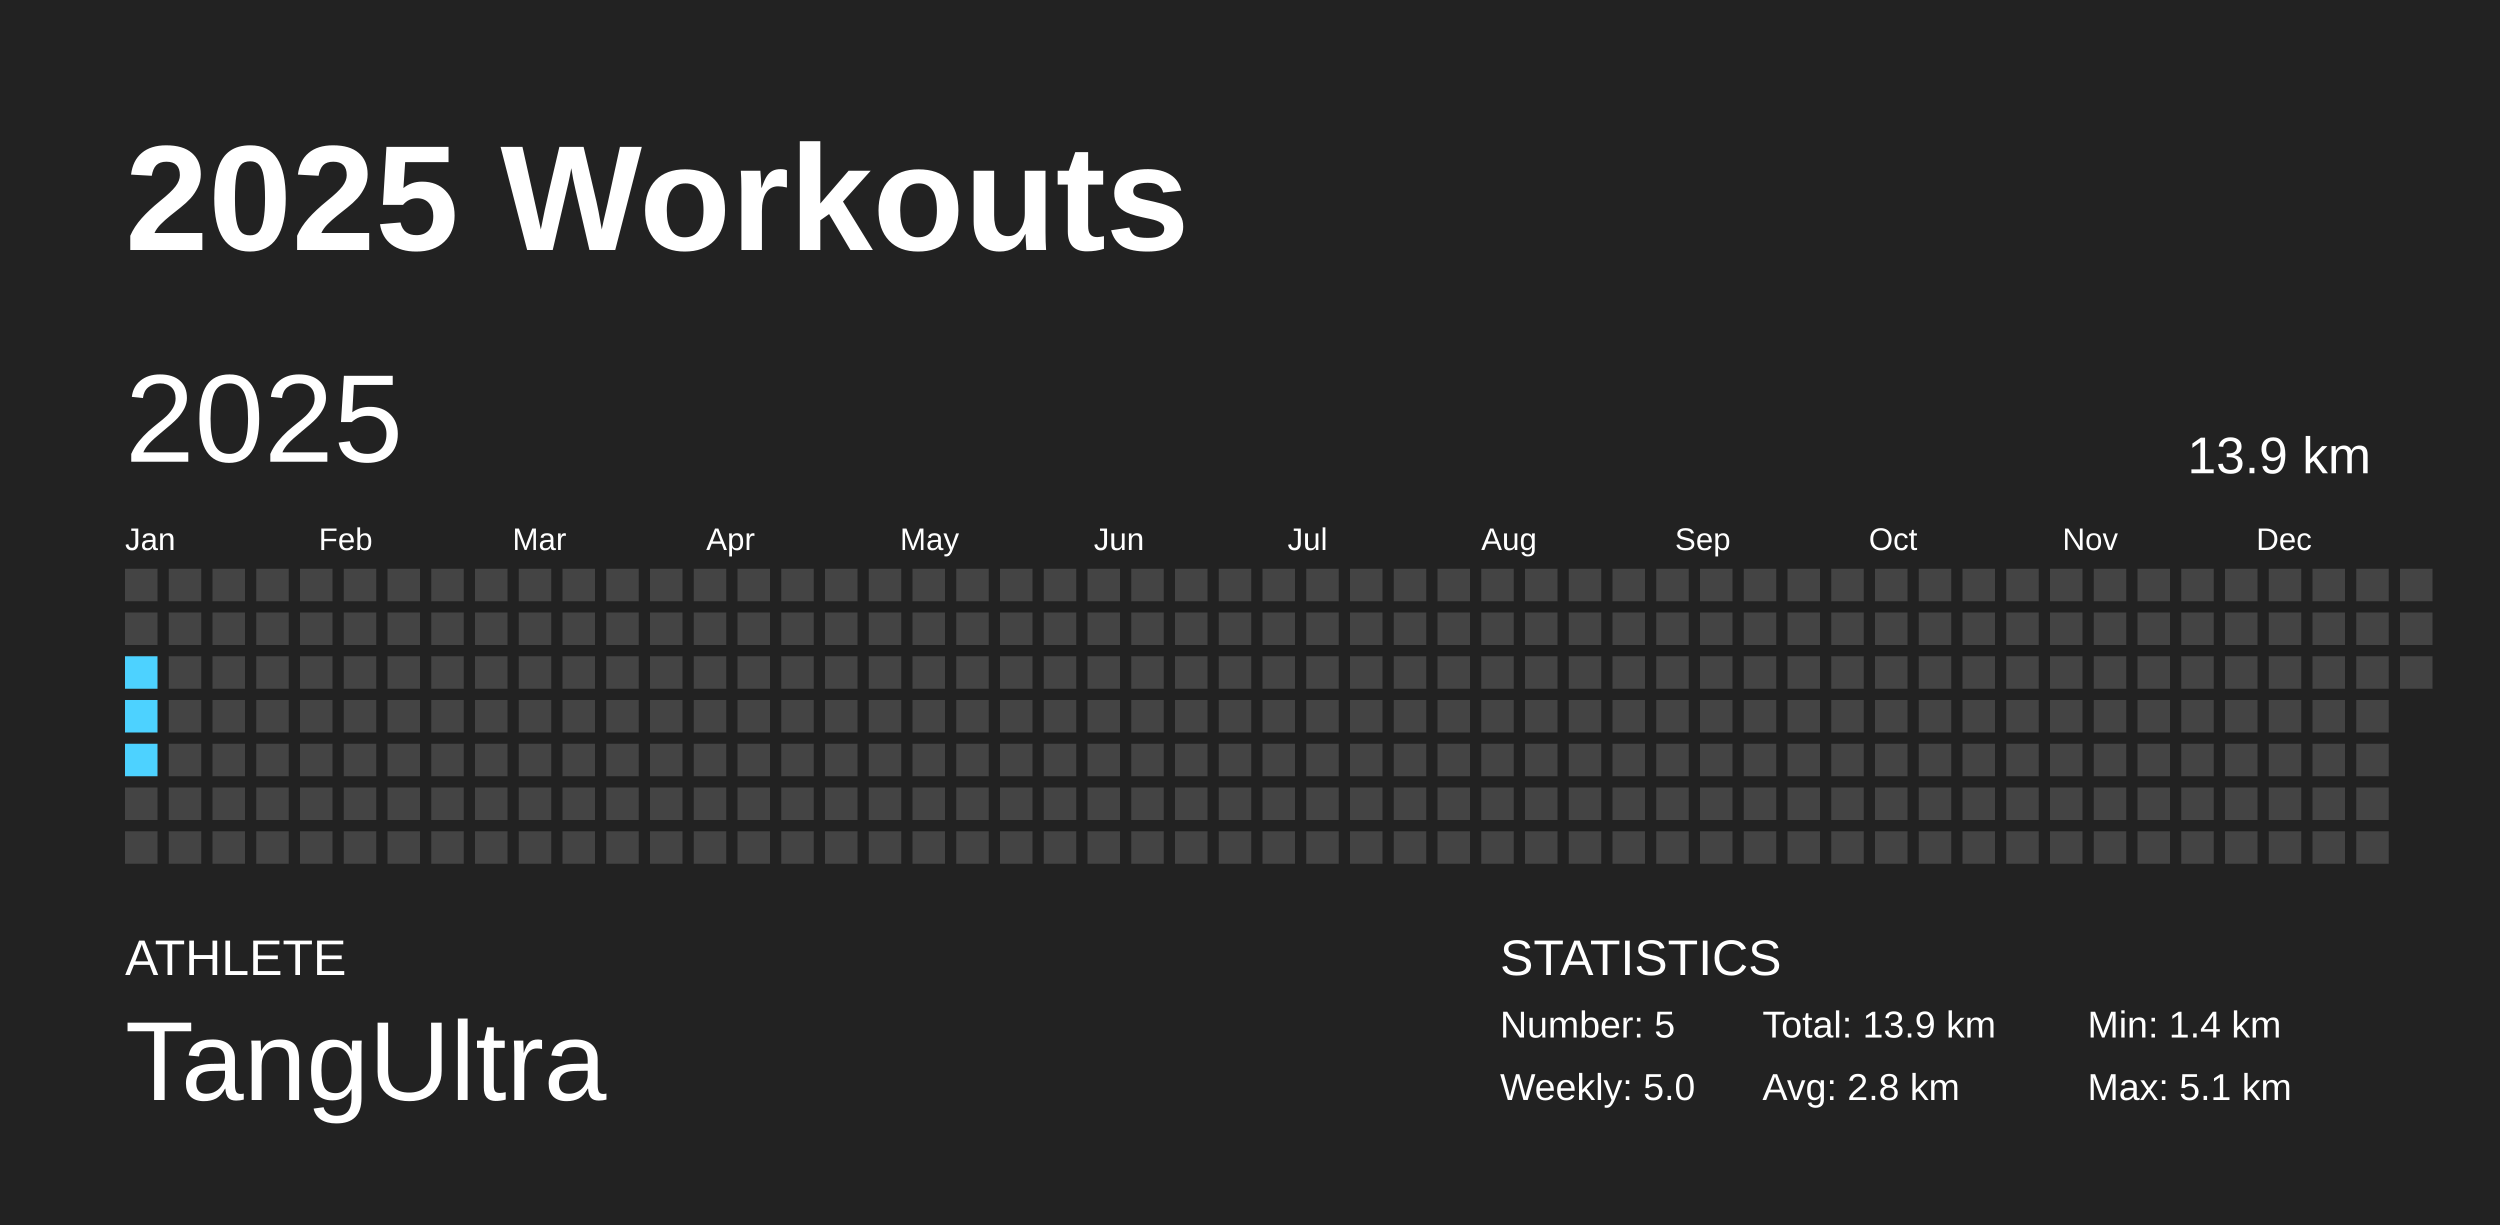
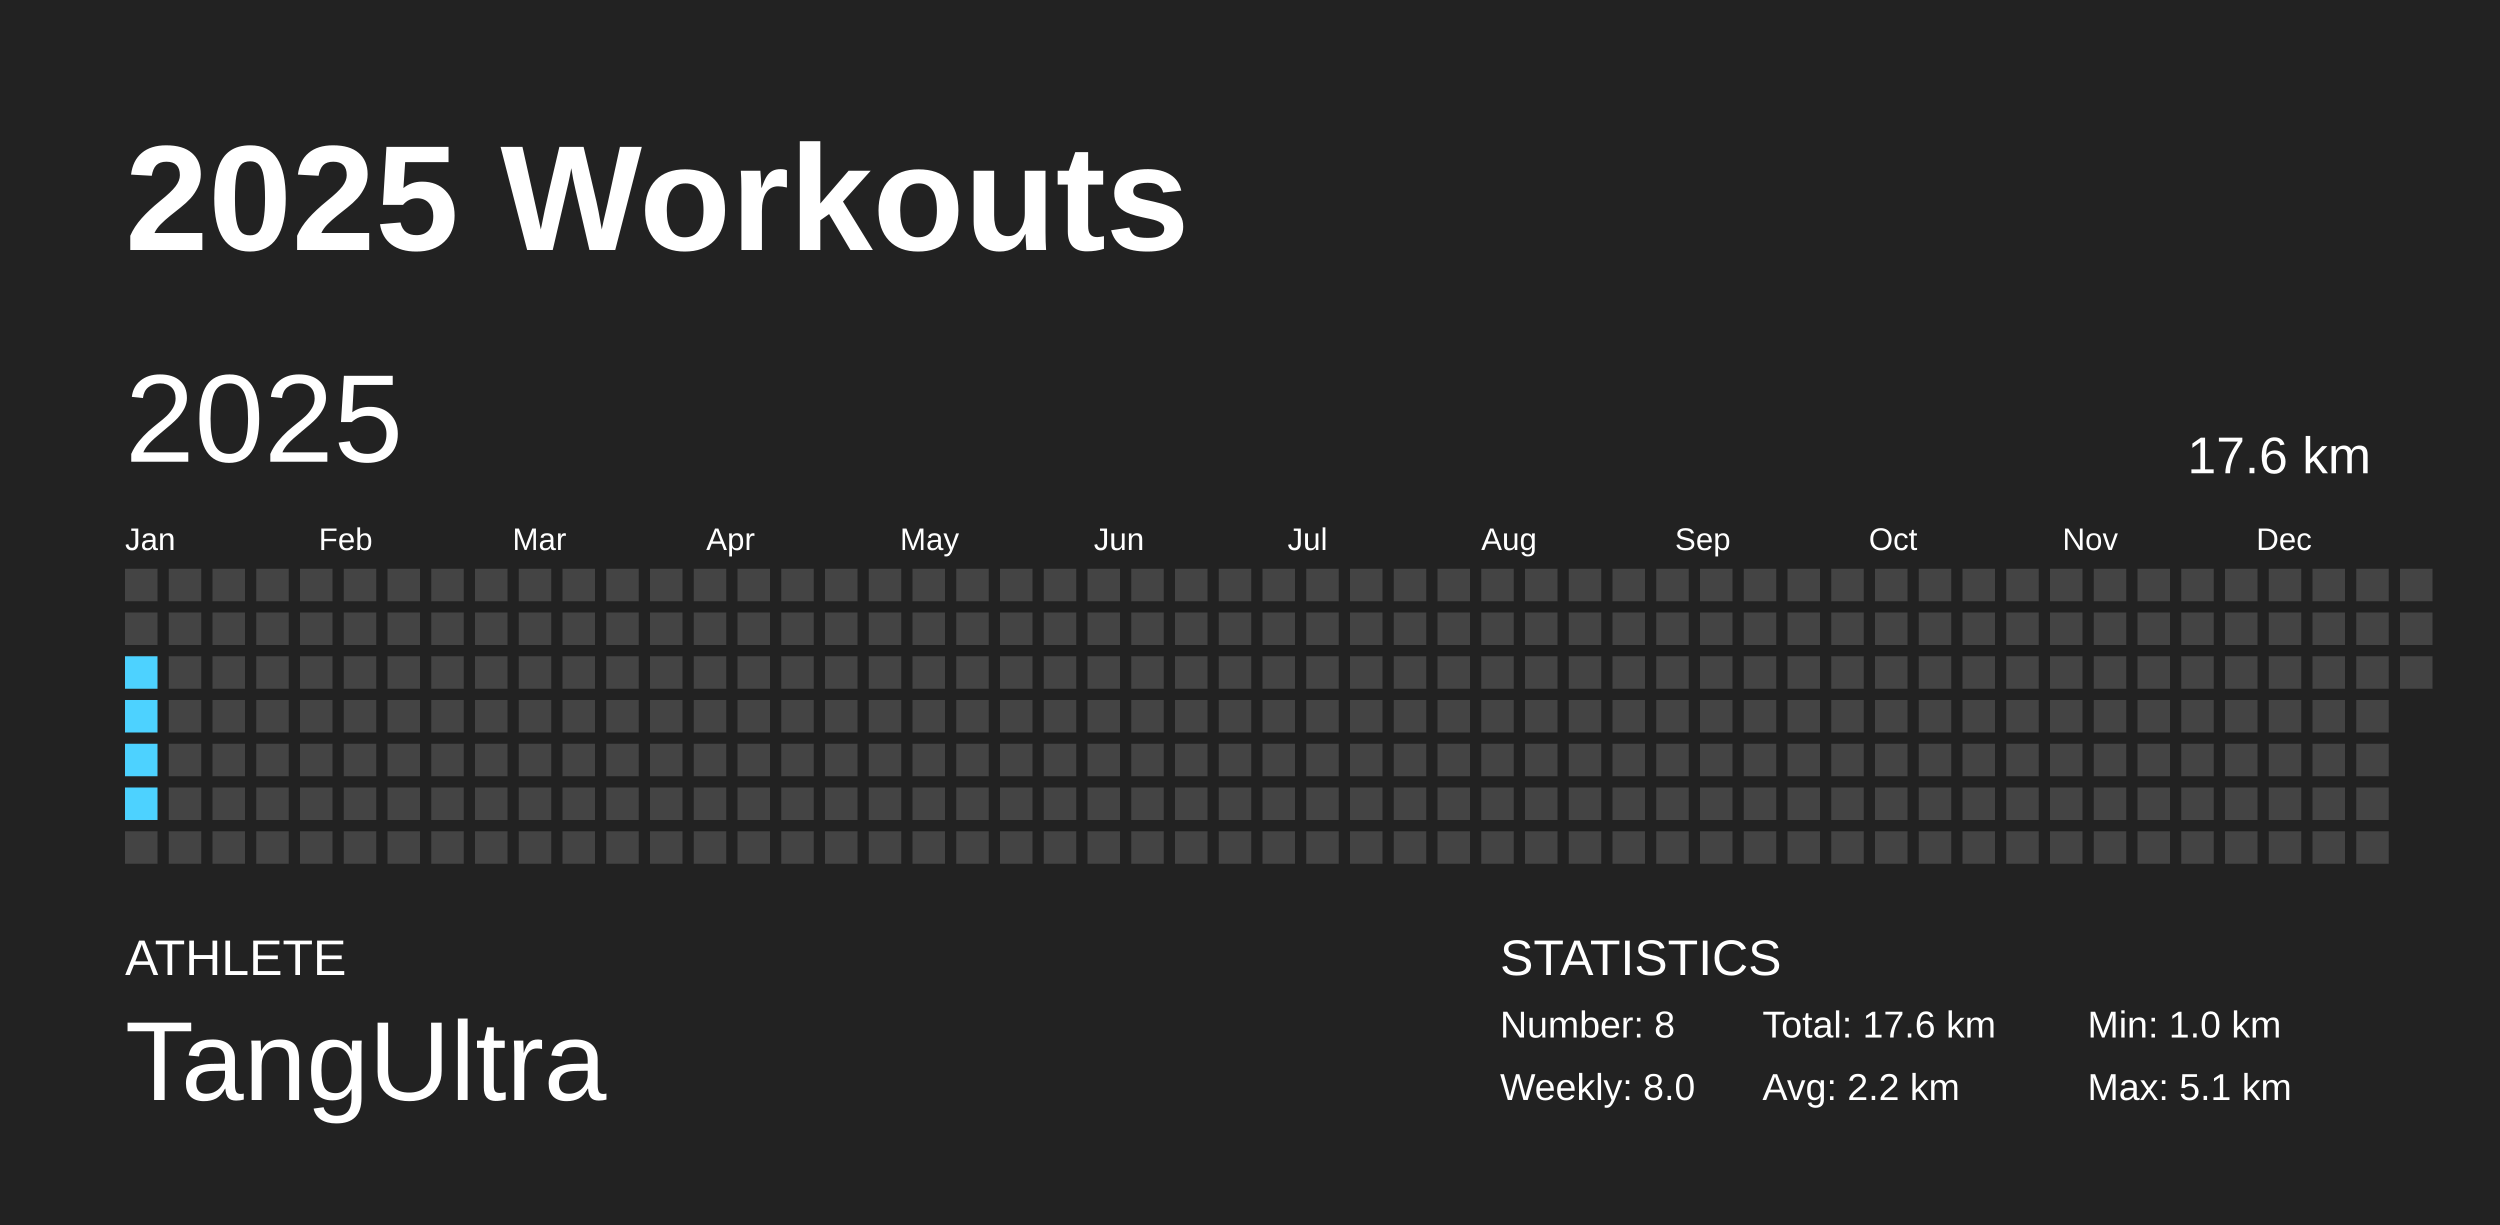
<svg xmlns="http://www.w3.org/2000/svg" baseProfile="full" height="98mm" version="1.1" viewBox="0,0,200,98" width="200mm">
  <defs />
  <rect fill="#222222" height="98" width="200" x="0" y="0" />
  <text fill="#FFFFFF" style="font-size:12px; font-family:Arial; font-weight:bold;" x="10" y="20">2025 Workouts</text>
  <text fill="#FFFFFF" style="font-size:4px; font-family:Arial" x="10" y="78">ATHLETE</text>
  <text fill="#FFFFFF" style="font-size:9px; font-family:Arial" x="10" y="88">TangUltra</text>
  <text fill="#FFFFFF" style="font-size:4px; font-family:Arial" x="120" y="78">STATISTICS</text>
-   <text fill="#FFFFFF" style="font-size:3px; font-family:Arial" x="120" y="83">Number: 5</text>
-   <text fill="#FFFFFF" style="font-size:3px; font-family:Arial" x="120" y="88">Weekly: 5.0</text>
-   <text fill="#FFFFFF" style="font-size:3px; font-family:Arial" x="141" y="83">Total: 13.9 km</text>
-   <text fill="#FFFFFF" style="font-size:3px; font-family:Arial" x="141" y="88">Avg: 2.8 km</text>
-   <text fill="#FFFFFF" style="font-size:3px; font-family:Arial" x="167" y="83">Min: 1.4 km</text>
+   <text fill="#FFFFFF" style="font-size:3px; font-family:Arial" x="120" y="83">Number: 8</text>
+   <text fill="#FFFFFF" style="font-size:3px; font-family:Arial" x="120" y="88">Weekly: 8.0</text>
+   <text fill="#FFFFFF" style="font-size:3px; font-family:Arial" x="141" y="83">Total: 17.6 km</text>
+   <text fill="#FFFFFF" style="font-size:3px; font-family:Arial" x="141" y="88">Avg: 2.2 km</text>
+   <text fill="#FFFFFF" style="font-size:3px; font-family:Arial" x="167" y="83">Min: 1.0 km</text>
  <text fill="#FFFFFF" style="font-size:3px; font-family:Arial" x="167" y="88">Max: 5.1 km</text>
  <text dominant-baseline="hanging" fill="#FFFFFF" style="font-size:10.0px; font-family:Arial;" x="10" y="30">2025</text>
-   <text dominant-baseline="hanging" fill="#FFFFFF" style="font-size:4.125px; font-family:Arial;" x="175" y="35">13.9 km</text>
+   <text dominant-baseline="hanging" fill="#FFFFFF" style="font-size:4.125px; font-family:Arial;" x="175" y="35">17.6 km</text>
  <text fill="#FFFFFF" style="font-size:2.5px; font-family:Arial" x="10.0" y="44">Jan</text>
  <text fill="#FFFFFF" style="font-size:2.5px; font-family:Arial" x="25.5" y="44">Feb</text>
  <text fill="#FFFFFF" style="font-size:2.5px; font-family:Arial" x="41.0" y="44">Mar</text>
  <text fill="#FFFFFF" style="font-size:2.5px; font-family:Arial" x="56.5" y="44">Apr</text>
  <text fill="#FFFFFF" style="font-size:2.5px; font-family:Arial" x="72.0" y="44">May</text>
  <text fill="#FFFFFF" style="font-size:2.5px; font-family:Arial" x="87.5" y="44">Jun</text>
  <text fill="#FFFFFF" style="font-size:2.5px; font-family:Arial" x="103.0" y="44">Jul</text>
  <text fill="#FFFFFF" style="font-size:2.5px; font-family:Arial" x="118.5" y="44">Aug</text>
  <text fill="#FFFFFF" style="font-size:2.5px; font-family:Arial" x="134.0" y="44">Sep</text>
  <text fill="#FFFFFF" style="font-size:2.5px; font-family:Arial" x="149.5" y="44">Oct</text>
  <text fill="#FFFFFF" style="font-size:2.5px; font-family:Arial" x="165.0" y="44">Nov</text>
  <text fill="#FFFFFF" style="font-size:2.5px; font-family:Arial" x="180.5" y="44">Dec</text>
  <rect fill="#444444" height="2.6" width="2.6" x="10.0" y="45.5" />
  <rect fill="#444444" height="2.6" width="2.6" x="10.0" y="49.0" />
  <rect fill="#4dd2ff" height="2.6" width="2.6" x="10.0" y="52.5" />
  <rect fill="#4dd2ff" height="2.6" width="2.6" x="10.0" y="56.0" />
  <rect fill="#4dd2ff" height="2.6" width="2.6" x="10.0" y="59.5" />
-   <rect fill="#444444" height="2.6" width="2.6" x="10.0" y="63.0" />
+   <rect fill="#4dd2ff" height="2.6" width="2.6" x="10.0" y="63.0" />
  <rect fill="#444444" height="2.6" width="2.6" x="10.0" y="66.5" />
  <rect fill="#444444" height="2.6" width="2.6" x="13.5" y="45.5" />
  <rect fill="#444444" height="2.6" width="2.6" x="13.5" y="49.0" />
  <rect fill="#444444" height="2.6" width="2.6" x="13.5" y="52.5" />
  <rect fill="#444444" height="2.6" width="2.6" x="13.5" y="56.0" />
  <rect fill="#444444" height="2.6" width="2.6" x="13.5" y="59.5" />
  <rect fill="#444444" height="2.6" width="2.6" x="13.5" y="63.0" />
  <rect fill="#444444" height="2.6" width="2.6" x="13.5" y="66.5" />
  <rect fill="#444444" height="2.6" width="2.6" x="17.0" y="45.5" />
  <rect fill="#444444" height="2.6" width="2.6" x="17.0" y="49.0" />
  <rect fill="#444444" height="2.6" width="2.6" x="17.0" y="52.5" />
  <rect fill="#444444" height="2.6" width="2.6" x="17.0" y="56.0" />
  <rect fill="#444444" height="2.6" width="2.6" x="17.0" y="59.5" />
  <rect fill="#444444" height="2.6" width="2.6" x="17.0" y="63.0" />
  <rect fill="#444444" height="2.6" width="2.6" x="17.0" y="66.5" />
  <rect fill="#444444" height="2.6" width="2.6" x="20.5" y="45.5" />
  <rect fill="#444444" height="2.6" width="2.6" x="20.5" y="49.0" />
  <rect fill="#444444" height="2.6" width="2.6" x="20.5" y="52.5" />
  <rect fill="#444444" height="2.6" width="2.6" x="20.5" y="56.0" />
  <rect fill="#444444" height="2.6" width="2.6" x="20.5" y="59.5" />
  <rect fill="#444444" height="2.6" width="2.6" x="20.5" y="63.0" />
  <rect fill="#444444" height="2.6" width="2.6" x="20.5" y="66.5" />
  <rect fill="#444444" height="2.6" width="2.6" x="24.0" y="45.5" />
  <rect fill="#444444" height="2.6" width="2.6" x="24.0" y="49.0" />
  <rect fill="#444444" height="2.6" width="2.6" x="24.0" y="52.5" />
  <rect fill="#444444" height="2.6" width="2.6" x="24.0" y="56.0" />
  <rect fill="#444444" height="2.6" width="2.6" x="24.0" y="59.5" />
  <rect fill="#444444" height="2.6" width="2.6" x="24.0" y="63.0" />
  <rect fill="#444444" height="2.6" width="2.6" x="24.0" y="66.5" />
  <rect fill="#444444" height="2.6" width="2.6" x="27.5" y="45.5" />
  <rect fill="#444444" height="2.6" width="2.6" x="27.5" y="49.0" />
  <rect fill="#444444" height="2.6" width="2.6" x="27.5" y="52.5" />
  <rect fill="#444444" height="2.6" width="2.6" x="27.5" y="56.0" />
  <rect fill="#444444" height="2.6" width="2.6" x="27.5" y="59.5" />
  <rect fill="#444444" height="2.6" width="2.6" x="27.5" y="63.0" />
  <rect fill="#444444" height="2.6" width="2.6" x="27.5" y="66.5" />
  <rect fill="#444444" height="2.6" width="2.6" x="31.0" y="45.5" />
  <rect fill="#444444" height="2.6" width="2.6" x="31.0" y="49.0" />
  <rect fill="#444444" height="2.6" width="2.6" x="31.0" y="52.5" />
  <rect fill="#444444" height="2.6" width="2.6" x="31.0" y="56.0" />
  <rect fill="#444444" height="2.6" width="2.6" x="31.0" y="59.5" />
  <rect fill="#444444" height="2.6" width="2.6" x="31.0" y="63.0" />
  <rect fill="#444444" height="2.6" width="2.6" x="31.0" y="66.5" />
  <rect fill="#444444" height="2.6" width="2.6" x="34.5" y="45.5" />
  <rect fill="#444444" height="2.6" width="2.6" x="34.5" y="49.0" />
  <rect fill="#444444" height="2.6" width="2.6" x="34.5" y="52.5" />
  <rect fill="#444444" height="2.6" width="2.6" x="34.5" y="56.0" />
  <rect fill="#444444" height="2.6" width="2.6" x="34.5" y="59.5" />
  <rect fill="#444444" height="2.6" width="2.6" x="34.5" y="63.0" />
  <rect fill="#444444" height="2.6" width="2.6" x="34.5" y="66.5" />
  <rect fill="#444444" height="2.6" width="2.6" x="38.0" y="45.5" />
  <rect fill="#444444" height="2.6" width="2.6" x="38.0" y="49.0" />
  <rect fill="#444444" height="2.6" width="2.6" x="38.0" y="52.5" />
  <rect fill="#444444" height="2.6" width="2.6" x="38.0" y="56.0" />
  <rect fill="#444444" height="2.6" width="2.6" x="38.0" y="59.5" />
  <rect fill="#444444" height="2.6" width="2.6" x="38.0" y="63.0" />
  <rect fill="#444444" height="2.6" width="2.6" x="38.0" y="66.5" />
  <rect fill="#444444" height="2.6" width="2.6" x="41.5" y="45.5" />
  <rect fill="#444444" height="2.6" width="2.6" x="41.5" y="49.0" />
  <rect fill="#444444" height="2.6" width="2.6" x="41.5" y="52.5" />
  <rect fill="#444444" height="2.6" width="2.6" x="41.5" y="56.0" />
  <rect fill="#444444" height="2.6" width="2.6" x="41.5" y="59.5" />
  <rect fill="#444444" height="2.6" width="2.6" x="41.5" y="63.0" />
  <rect fill="#444444" height="2.6" width="2.6" x="41.5" y="66.5" />
  <rect fill="#444444" height="2.6" width="2.6" x="45.0" y="45.5" />
  <rect fill="#444444" height="2.6" width="2.6" x="45.0" y="49.0" />
  <rect fill="#444444" height="2.6" width="2.6" x="45.0" y="52.5" />
  <rect fill="#444444" height="2.6" width="2.6" x="45.0" y="56.0" />
  <rect fill="#444444" height="2.6" width="2.6" x="45.0" y="59.5" />
  <rect fill="#444444" height="2.6" width="2.6" x="45.0" y="63.0" />
  <rect fill="#444444" height="2.6" width="2.6" x="45.0" y="66.5" />
  <rect fill="#444444" height="2.6" width="2.6" x="48.5" y="45.5" />
  <rect fill="#444444" height="2.6" width="2.6" x="48.5" y="49.0" />
  <rect fill="#444444" height="2.6" width="2.6" x="48.5" y="52.5" />
  <rect fill="#444444" height="2.6" width="2.6" x="48.5" y="56.0" />
  <rect fill="#444444" height="2.6" width="2.6" x="48.5" y="59.5" />
  <rect fill="#444444" height="2.6" width="2.6" x="48.5" y="63.0" />
  <rect fill="#444444" height="2.6" width="2.6" x="48.5" y="66.5" />
  <rect fill="#444444" height="2.6" width="2.6" x="52.0" y="45.5" />
  <rect fill="#444444" height="2.6" width="2.6" x="52.0" y="49.0" />
  <rect fill="#444444" height="2.6" width="2.6" x="52.0" y="52.5" />
  <rect fill="#444444" height="2.6" width="2.6" x="52.0" y="56.0" />
  <rect fill="#444444" height="2.6" width="2.6" x="52.0" y="59.5" />
  <rect fill="#444444" height="2.6" width="2.6" x="52.0" y="63.0" />
  <rect fill="#444444" height="2.6" width="2.6" x="52.0" y="66.5" />
  <rect fill="#444444" height="2.6" width="2.6" x="55.5" y="45.5" />
  <rect fill="#444444" height="2.6" width="2.6" x="55.5" y="49.0" />
  <rect fill="#444444" height="2.6" width="2.6" x="55.5" y="52.5" />
  <rect fill="#444444" height="2.6" width="2.6" x="55.5" y="56.0" />
  <rect fill="#444444" height="2.6" width="2.6" x="55.5" y="59.5" />
  <rect fill="#444444" height="2.6" width="2.6" x="55.5" y="63.0" />
  <rect fill="#444444" height="2.6" width="2.6" x="55.5" y="66.5" />
  <rect fill="#444444" height="2.6" width="2.6" x="59.0" y="45.5" />
  <rect fill="#444444" height="2.6" width="2.6" x="59.0" y="49.0" />
  <rect fill="#444444" height="2.6" width="2.6" x="59.0" y="52.5" />
  <rect fill="#444444" height="2.6" width="2.6" x="59.0" y="56.0" />
  <rect fill="#444444" height="2.6" width="2.6" x="59.0" y="59.5" />
  <rect fill="#444444" height="2.6" width="2.6" x="59.0" y="63.0" />
  <rect fill="#444444" height="2.6" width="2.6" x="59.0" y="66.5" />
  <rect fill="#444444" height="2.6" width="2.6" x="62.5" y="45.5" />
  <rect fill="#444444" height="2.6" width="2.6" x="62.5" y="49.0" />
  <rect fill="#444444" height="2.6" width="2.6" x="62.5" y="52.5" />
  <rect fill="#444444" height="2.6" width="2.6" x="62.5" y="56.0" />
  <rect fill="#444444" height="2.6" width="2.6" x="62.5" y="59.5" />
  <rect fill="#444444" height="2.6" width="2.6" x="62.5" y="63.0" />
  <rect fill="#444444" height="2.6" width="2.6" x="62.5" y="66.5" />
  <rect fill="#444444" height="2.6" width="2.6" x="66.0" y="45.5" />
  <rect fill="#444444" height="2.6" width="2.6" x="66.0" y="49.0" />
  <rect fill="#444444" height="2.6" width="2.6" x="66.0" y="52.5" />
  <rect fill="#444444" height="2.6" width="2.6" x="66.0" y="56.0" />
  <rect fill="#444444" height="2.6" width="2.6" x="66.0" y="59.5" />
  <rect fill="#444444" height="2.6" width="2.6" x="66.0" y="63.0" />
  <rect fill="#444444" height="2.6" width="2.6" x="66.0" y="66.5" />
  <rect fill="#444444" height="2.6" width="2.6" x="69.5" y="45.5" />
  <rect fill="#444444" height="2.6" width="2.6" x="69.5" y="49.0" />
  <rect fill="#444444" height="2.6" width="2.6" x="69.5" y="52.5" />
  <rect fill="#444444" height="2.6" width="2.6" x="69.5" y="56.0" />
  <rect fill="#444444" height="2.6" width="2.6" x="69.5" y="59.5" />
  <rect fill="#444444" height="2.6" width="2.6" x="69.5" y="63.0" />
  <rect fill="#444444" height="2.6" width="2.6" x="69.5" y="66.5" />
  <rect fill="#444444" height="2.6" width="2.6" x="73.0" y="45.5" />
  <rect fill="#444444" height="2.6" width="2.6" x="73.0" y="49.0" />
  <rect fill="#444444" height="2.6" width="2.6" x="73.0" y="52.5" />
  <rect fill="#444444" height="2.6" width="2.6" x="73.0" y="56.0" />
  <rect fill="#444444" height="2.6" width="2.6" x="73.0" y="59.5" />
  <rect fill="#444444" height="2.6" width="2.6" x="73.0" y="63.0" />
  <rect fill="#444444" height="2.6" width="2.6" x="73.0" y="66.5" />
  <rect fill="#444444" height="2.6" width="2.6" x="76.5" y="45.5" />
  <rect fill="#444444" height="2.6" width="2.6" x="76.5" y="49.0" />
  <rect fill="#444444" height="2.6" width="2.6" x="76.5" y="52.5" />
  <rect fill="#444444" height="2.6" width="2.6" x="76.5" y="56.0" />
  <rect fill="#444444" height="2.6" width="2.6" x="76.5" y="59.5" />
  <rect fill="#444444" height="2.6" width="2.6" x="76.5" y="63.0" />
  <rect fill="#444444" height="2.6" width="2.6" x="76.5" y="66.5" />
  <rect fill="#444444" height="2.6" width="2.6" x="80.0" y="45.5" />
  <rect fill="#444444" height="2.6" width="2.6" x="80.0" y="49.0" />
  <rect fill="#444444" height="2.6" width="2.6" x="80.0" y="52.5" />
  <rect fill="#444444" height="2.6" width="2.6" x="80.0" y="56.0" />
  <rect fill="#444444" height="2.6" width="2.6" x="80.0" y="59.5" />
  <rect fill="#444444" height="2.6" width="2.6" x="80.0" y="63.0" />
  <rect fill="#444444" height="2.6" width="2.6" x="80.0" y="66.5" />
  <rect fill="#444444" height="2.6" width="2.6" x="83.5" y="45.5" />
  <rect fill="#444444" height="2.6" width="2.6" x="83.5" y="49.0" />
  <rect fill="#444444" height="2.6" width="2.6" x="83.5" y="52.5" />
  <rect fill="#444444" height="2.6" width="2.6" x="83.5" y="56.0" />
  <rect fill="#444444" height="2.6" width="2.6" x="83.5" y="59.5" />
  <rect fill="#444444" height="2.6" width="2.6" x="83.5" y="63.0" />
  <rect fill="#444444" height="2.6" width="2.6" x="83.5" y="66.5" />
  <rect fill="#444444" height="2.6" width="2.6" x="87.0" y="45.5" />
  <rect fill="#444444" height="2.6" width="2.6" x="87.0" y="49.0" />
  <rect fill="#444444" height="2.6" width="2.6" x="87.0" y="52.5" />
  <rect fill="#444444" height="2.6" width="2.6" x="87.0" y="56.0" />
  <rect fill="#444444" height="2.6" width="2.6" x="87.0" y="59.5" />
  <rect fill="#444444" height="2.6" width="2.6" x="87.0" y="63.0" />
  <rect fill="#444444" height="2.6" width="2.6" x="87.0" y="66.5" />
  <rect fill="#444444" height="2.6" width="2.6" x="90.5" y="45.5" />
  <rect fill="#444444" height="2.6" width="2.6" x="90.5" y="49.0" />
  <rect fill="#444444" height="2.6" width="2.6" x="90.5" y="52.5" />
  <rect fill="#444444" height="2.6" width="2.6" x="90.5" y="56.0" />
  <rect fill="#444444" height="2.6" width="2.6" x="90.5" y="59.5" />
  <rect fill="#444444" height="2.6" width="2.6" x="90.5" y="63.0" />
  <rect fill="#444444" height="2.6" width="2.6" x="90.5" y="66.5" />
  <rect fill="#444444" height="2.6" width="2.6" x="94.0" y="45.5" />
  <rect fill="#444444" height="2.6" width="2.6" x="94.0" y="49.0" />
  <rect fill="#444444" height="2.6" width="2.6" x="94.0" y="52.5" />
  <rect fill="#444444" height="2.6" width="2.6" x="94.0" y="56.0" />
  <rect fill="#444444" height="2.6" width="2.6" x="94.0" y="59.5" />
  <rect fill="#444444" height="2.6" width="2.6" x="94.0" y="63.0" />
  <rect fill="#444444" height="2.6" width="2.6" x="94.0" y="66.5" />
  <rect fill="#444444" height="2.6" width="2.6" x="97.5" y="45.5" />
  <rect fill="#444444" height="2.6" width="2.6" x="97.5" y="49.0" />
  <rect fill="#444444" height="2.6" width="2.6" x="97.5" y="52.5" />
  <rect fill="#444444" height="2.6" width="2.6" x="97.5" y="56.0" />
  <rect fill="#444444" height="2.6" width="2.6" x="97.5" y="59.5" />
  <rect fill="#444444" height="2.6" width="2.6" x="97.5" y="63.0" />
  <rect fill="#444444" height="2.6" width="2.6" x="97.5" y="66.5" />
  <rect fill="#444444" height="2.6" width="2.6" x="101.0" y="45.5" />
  <rect fill="#444444" height="2.6" width="2.6" x="101.0" y="49.0" />
  <rect fill="#444444" height="2.6" width="2.6" x="101.0" y="52.5" />
  <rect fill="#444444" height="2.6" width="2.6" x="101.0" y="56.0" />
  <rect fill="#444444" height="2.6" width="2.6" x="101.0" y="59.5" />
  <rect fill="#444444" height="2.6" width="2.6" x="101.0" y="63.0" />
  <rect fill="#444444" height="2.6" width="2.6" x="101.0" y="66.5" />
  <rect fill="#444444" height="2.6" width="2.6" x="104.5" y="45.5" />
  <rect fill="#444444" height="2.6" width="2.6" x="104.5" y="49.0" />
  <rect fill="#444444" height="2.6" width="2.6" x="104.5" y="52.5" />
  <rect fill="#444444" height="2.6" width="2.6" x="104.5" y="56.0" />
  <rect fill="#444444" height="2.6" width="2.6" x="104.5" y="59.5" />
  <rect fill="#444444" height="2.6" width="2.6" x="104.5" y="63.0" />
  <rect fill="#444444" height="2.6" width="2.6" x="104.5" y="66.5" />
  <rect fill="#444444" height="2.6" width="2.6" x="108.0" y="45.5" />
  <rect fill="#444444" height="2.6" width="2.6" x="108.0" y="49.0" />
  <rect fill="#444444" height="2.6" width="2.6" x="108.0" y="52.5" />
  <rect fill="#444444" height="2.6" width="2.6" x="108.0" y="56.0" />
  <rect fill="#444444" height="2.6" width="2.6" x="108.0" y="59.5" />
  <rect fill="#444444" height="2.6" width="2.6" x="108.0" y="63.0" />
  <rect fill="#444444" height="2.6" width="2.6" x="108.0" y="66.5" />
  <rect fill="#444444" height="2.6" width="2.6" x="111.5" y="45.5" />
  <rect fill="#444444" height="2.6" width="2.6" x="111.5" y="49.0" />
  <rect fill="#444444" height="2.6" width="2.6" x="111.5" y="52.5" />
  <rect fill="#444444" height="2.6" width="2.6" x="111.5" y="56.0" />
  <rect fill="#444444" height="2.6" width="2.6" x="111.5" y="59.5" />
  <rect fill="#444444" height="2.6" width="2.6" x="111.5" y="63.0" />
  <rect fill="#444444" height="2.6" width="2.6" x="111.5" y="66.5" />
  <rect fill="#444444" height="2.6" width="2.6" x="115.0" y="45.5" />
  <rect fill="#444444" height="2.6" width="2.6" x="115.0" y="49.0" />
  <rect fill="#444444" height="2.6" width="2.6" x="115.0" y="52.5" />
  <rect fill="#444444" height="2.6" width="2.6" x="115.0" y="56.0" />
  <rect fill="#444444" height="2.6" width="2.6" x="115.0" y="59.5" />
  <rect fill="#444444" height="2.6" width="2.6" x="115.0" y="63.0" />
  <rect fill="#444444" height="2.6" width="2.6" x="115.0" y="66.5" />
  <rect fill="#444444" height="2.6" width="2.6" x="118.5" y="45.5" />
  <rect fill="#444444" height="2.6" width="2.6" x="118.5" y="49.0" />
  <rect fill="#444444" height="2.6" width="2.6" x="118.5" y="52.5" />
  <rect fill="#444444" height="2.6" width="2.6" x="118.5" y="56.0" />
  <rect fill="#444444" height="2.6" width="2.6" x="118.5" y="59.5" />
  <rect fill="#444444" height="2.6" width="2.6" x="118.5" y="63.0" />
  <rect fill="#444444" height="2.6" width="2.6" x="118.5" y="66.5" />
  <rect fill="#444444" height="2.6" width="2.6" x="122.0" y="45.5" />
  <rect fill="#444444" height="2.6" width="2.6" x="122.0" y="49.0" />
  <rect fill="#444444" height="2.6" width="2.6" x="122.0" y="52.5" />
  <rect fill="#444444" height="2.6" width="2.6" x="122.0" y="56.0" />
  <rect fill="#444444" height="2.6" width="2.6" x="122.0" y="59.5" />
  <rect fill="#444444" height="2.6" width="2.6" x="122.0" y="63.0" />
  <rect fill="#444444" height="2.6" width="2.6" x="122.0" y="66.5" />
  <rect fill="#444444" height="2.6" width="2.6" x="125.5" y="45.5" />
  <rect fill="#444444" height="2.6" width="2.6" x="125.5" y="49.0" />
  <rect fill="#444444" height="2.6" width="2.6" x="125.5" y="52.5" />
  <rect fill="#444444" height="2.6" width="2.6" x="125.5" y="56.0" />
  <rect fill="#444444" height="2.6" width="2.6" x="125.5" y="59.5" />
  <rect fill="#444444" height="2.6" width="2.6" x="125.5" y="63.0" />
  <rect fill="#444444" height="2.6" width="2.6" x="125.5" y="66.5" />
  <rect fill="#444444" height="2.6" width="2.6" x="129.0" y="45.5" />
  <rect fill="#444444" height="2.6" width="2.6" x="129.0" y="49.0" />
  <rect fill="#444444" height="2.6" width="2.6" x="129.0" y="52.5" />
  <rect fill="#444444" height="2.6" width="2.6" x="129.0" y="56.0" />
  <rect fill="#444444" height="2.6" width="2.6" x="129.0" y="59.5" />
  <rect fill="#444444" height="2.6" width="2.6" x="129.0" y="63.0" />
  <rect fill="#444444" height="2.6" width="2.6" x="129.0" y="66.5" />
  <rect fill="#444444" height="2.6" width="2.6" x="132.5" y="45.5" />
  <rect fill="#444444" height="2.6" width="2.6" x="132.5" y="49.0" />
  <rect fill="#444444" height="2.6" width="2.6" x="132.5" y="52.5" />
  <rect fill="#444444" height="2.6" width="2.6" x="132.5" y="56.0" />
  <rect fill="#444444" height="2.6" width="2.6" x="132.5" y="59.5" />
  <rect fill="#444444" height="2.6" width="2.6" x="132.5" y="63.0" />
  <rect fill="#444444" height="2.6" width="2.6" x="132.5" y="66.5" />
  <rect fill="#444444" height="2.6" width="2.6" x="136.0" y="45.5" />
  <rect fill="#444444" height="2.6" width="2.6" x="136.0" y="49.0" />
  <rect fill="#444444" height="2.6" width="2.6" x="136.0" y="52.5" />
  <rect fill="#444444" height="2.6" width="2.6" x="136.0" y="56.0" />
  <rect fill="#444444" height="2.6" width="2.6" x="136.0" y="59.5" />
  <rect fill="#444444" height="2.6" width="2.6" x="136.0" y="63.0" />
  <rect fill="#444444" height="2.6" width="2.6" x="136.0" y="66.5" />
  <rect fill="#444444" height="2.6" width="2.6" x="139.5" y="45.5" />
  <rect fill="#444444" height="2.6" width="2.6" x="139.5" y="49.0" />
  <rect fill="#444444" height="2.6" width="2.6" x="139.5" y="52.5" />
  <rect fill="#444444" height="2.6" width="2.6" x="139.5" y="56.0" />
  <rect fill="#444444" height="2.6" width="2.6" x="139.5" y="59.5" />
  <rect fill="#444444" height="2.6" width="2.6" x="139.5" y="63.0" />
  <rect fill="#444444" height="2.6" width="2.6" x="139.5" y="66.5" />
  <rect fill="#444444" height="2.6" width="2.6" x="143.0" y="45.5" />
  <rect fill="#444444" height="2.6" width="2.6" x="143.0" y="49.0" />
  <rect fill="#444444" height="2.6" width="2.6" x="143.0" y="52.5" />
  <rect fill="#444444" height="2.6" width="2.6" x="143.0" y="56.0" />
  <rect fill="#444444" height="2.6" width="2.6" x="143.0" y="59.5" />
  <rect fill="#444444" height="2.6" width="2.6" x="143.0" y="63.0" />
  <rect fill="#444444" height="2.6" width="2.6" x="143.0" y="66.5" />
  <rect fill="#444444" height="2.6" width="2.6" x="146.5" y="45.5" />
  <rect fill="#444444" height="2.6" width="2.6" x="146.5" y="49.0" />
  <rect fill="#444444" height="2.6" width="2.6" x="146.5" y="52.5" />
  <rect fill="#444444" height="2.6" width="2.6" x="146.5" y="56.0" />
  <rect fill="#444444" height="2.6" width="2.6" x="146.5" y="59.5" />
  <rect fill="#444444" height="2.6" width="2.6" x="146.5" y="63.0" />
  <rect fill="#444444" height="2.6" width="2.6" x="146.5" y="66.5" />
  <rect fill="#444444" height="2.6" width="2.6" x="150.0" y="45.5" />
  <rect fill="#444444" height="2.6" width="2.6" x="150.0" y="49.0" />
  <rect fill="#444444" height="2.6" width="2.6" x="150.0" y="52.5" />
  <rect fill="#444444" height="2.6" width="2.6" x="150.0" y="56.0" />
  <rect fill="#444444" height="2.6" width="2.6" x="150.0" y="59.5" />
  <rect fill="#444444" height="2.6" width="2.6" x="150.0" y="63.0" />
  <rect fill="#444444" height="2.6" width="2.6" x="150.0" y="66.5" />
  <rect fill="#444444" height="2.6" width="2.6" x="153.5" y="45.5" />
  <rect fill="#444444" height="2.6" width="2.6" x="153.5" y="49.0" />
  <rect fill="#444444" height="2.6" width="2.6" x="153.5" y="52.5" />
  <rect fill="#444444" height="2.6" width="2.6" x="153.5" y="56.0" />
  <rect fill="#444444" height="2.6" width="2.6" x="153.5" y="59.5" />
  <rect fill="#444444" height="2.6" width="2.6" x="153.5" y="63.0" />
  <rect fill="#444444" height="2.6" width="2.6" x="153.5" y="66.5" />
  <rect fill="#444444" height="2.6" width="2.6" x="157.0" y="45.5" />
  <rect fill="#444444" height="2.6" width="2.6" x="157.0" y="49.0" />
  <rect fill="#444444" height="2.6" width="2.6" x="157.0" y="52.5" />
  <rect fill="#444444" height="2.6" width="2.6" x="157.0" y="56.0" />
  <rect fill="#444444" height="2.6" width="2.6" x="157.0" y="59.5" />
  <rect fill="#444444" height="2.6" width="2.6" x="157.0" y="63.0" />
  <rect fill="#444444" height="2.6" width="2.6" x="157.0" y="66.5" />
  <rect fill="#444444" height="2.6" width="2.6" x="160.5" y="45.5" />
  <rect fill="#444444" height="2.6" width="2.6" x="160.5" y="49.0" />
  <rect fill="#444444" height="2.6" width="2.6" x="160.5" y="52.5" />
  <rect fill="#444444" height="2.6" width="2.6" x="160.5" y="56.0" />
  <rect fill="#444444" height="2.6" width="2.6" x="160.5" y="59.5" />
  <rect fill="#444444" height="2.6" width="2.6" x="160.5" y="63.0" />
  <rect fill="#444444" height="2.6" width="2.6" x="160.5" y="66.5" />
  <rect fill="#444444" height="2.6" width="2.6" x="164.0" y="45.5" />
  <rect fill="#444444" height="2.6" width="2.6" x="164.0" y="49.0" />
  <rect fill="#444444" height="2.6" width="2.6" x="164.0" y="52.5" />
  <rect fill="#444444" height="2.6" width="2.6" x="164.0" y="56.0" />
  <rect fill="#444444" height="2.6" width="2.6" x="164.0" y="59.5" />
  <rect fill="#444444" height="2.6" width="2.6" x="164.0" y="63.0" />
  <rect fill="#444444" height="2.6" width="2.6" x="164.0" y="66.5" />
  <rect fill="#444444" height="2.6" width="2.6" x="167.5" y="45.5" />
  <rect fill="#444444" height="2.6" width="2.6" x="167.5" y="49.0" />
  <rect fill="#444444" height="2.6" width="2.6" x="167.5" y="52.5" />
  <rect fill="#444444" height="2.6" width="2.6" x="167.5" y="56.0" />
  <rect fill="#444444" height="2.6" width="2.6" x="167.5" y="59.5" />
  <rect fill="#444444" height="2.6" width="2.6" x="167.5" y="63.0" />
  <rect fill="#444444" height="2.6" width="2.6" x="167.5" y="66.5" />
  <rect fill="#444444" height="2.6" width="2.6" x="171.0" y="45.5" />
  <rect fill="#444444" height="2.6" width="2.6" x="171.0" y="49.0" />
  <rect fill="#444444" height="2.6" width="2.6" x="171.0" y="52.5" />
  <rect fill="#444444" height="2.6" width="2.6" x="171.0" y="56.0" />
  <rect fill="#444444" height="2.6" width="2.6" x="171.0" y="59.5" />
  <rect fill="#444444" height="2.6" width="2.6" x="171.0" y="63.0" />
  <rect fill="#444444" height="2.6" width="2.6" x="171.0" y="66.5" />
  <rect fill="#444444" height="2.6" width="2.6" x="174.5" y="45.5" />
  <rect fill="#444444" height="2.6" width="2.6" x="174.5" y="49.0" />
  <rect fill="#444444" height="2.6" width="2.6" x="174.5" y="52.5" />
  <rect fill="#444444" height="2.6" width="2.6" x="174.5" y="56.0" />
  <rect fill="#444444" height="2.6" width="2.6" x="174.5" y="59.5" />
  <rect fill="#444444" height="2.6" width="2.6" x="174.5" y="63.0" />
  <rect fill="#444444" height="2.6" width="2.6" x="174.5" y="66.5" />
  <rect fill="#444444" height="2.6" width="2.6" x="178.0" y="45.5" />
  <rect fill="#444444" height="2.6" width="2.6" x="178.0" y="49.0" />
  <rect fill="#444444" height="2.6" width="2.6" x="178.0" y="52.5" />
  <rect fill="#444444" height="2.6" width="2.6" x="178.0" y="56.0" />
  <rect fill="#444444" height="2.6" width="2.6" x="178.0" y="59.5" />
  <rect fill="#444444" height="2.6" width="2.6" x="178.0" y="63.0" />
  <rect fill="#444444" height="2.6" width="2.6" x="178.0" y="66.5" />
  <rect fill="#444444" height="2.6" width="2.6" x="181.5" y="45.5" />
  <rect fill="#444444" height="2.6" width="2.6" x="181.5" y="49.0" />
  <rect fill="#444444" height="2.6" width="2.6" x="181.5" y="52.5" />
  <rect fill="#444444" height="2.6" width="2.6" x="181.5" y="56.0" />
  <rect fill="#444444" height="2.6" width="2.6" x="181.5" y="59.5" />
  <rect fill="#444444" height="2.6" width="2.6" x="181.5" y="63.0" />
  <rect fill="#444444" height="2.6" width="2.6" x="181.5" y="66.5" />
  <rect fill="#444444" height="2.6" width="2.6" x="185.0" y="45.5" />
  <rect fill="#444444" height="2.6" width="2.6" x="185.0" y="49.0" />
  <rect fill="#444444" height="2.6" width="2.6" x="185.0" y="52.5" />
  <rect fill="#444444" height="2.6" width="2.6" x="185.0" y="56.0" />
  <rect fill="#444444" height="2.6" width="2.6" x="185.0" y="59.5" />
  <rect fill="#444444" height="2.6" width="2.6" x="185.0" y="63.0" />
  <rect fill="#444444" height="2.6" width="2.6" x="185.0" y="66.5" />
  <rect fill="#444444" height="2.6" width="2.6" x="188.5" y="45.5" />
  <rect fill="#444444" height="2.6" width="2.6" x="188.5" y="49.0" />
  <rect fill="#444444" height="2.6" width="2.6" x="188.5" y="52.5" />
  <rect fill="#444444" height="2.6" width="2.6" x="188.5" y="56.0" />
  <rect fill="#444444" height="2.6" width="2.6" x="188.5" y="59.5" />
  <rect fill="#444444" height="2.6" width="2.6" x="188.5" y="63.0" />
  <rect fill="#444444" height="2.6" width="2.6" x="188.5" y="66.5" />
  <rect fill="#444444" height="2.6" width="2.6" x="192.0" y="45.5" />
  <rect fill="#444444" height="2.6" width="2.6" x="192.0" y="49.0" />
  <rect fill="#444444" height="2.6" width="2.6" x="192.0" y="52.5" />
</svg>
